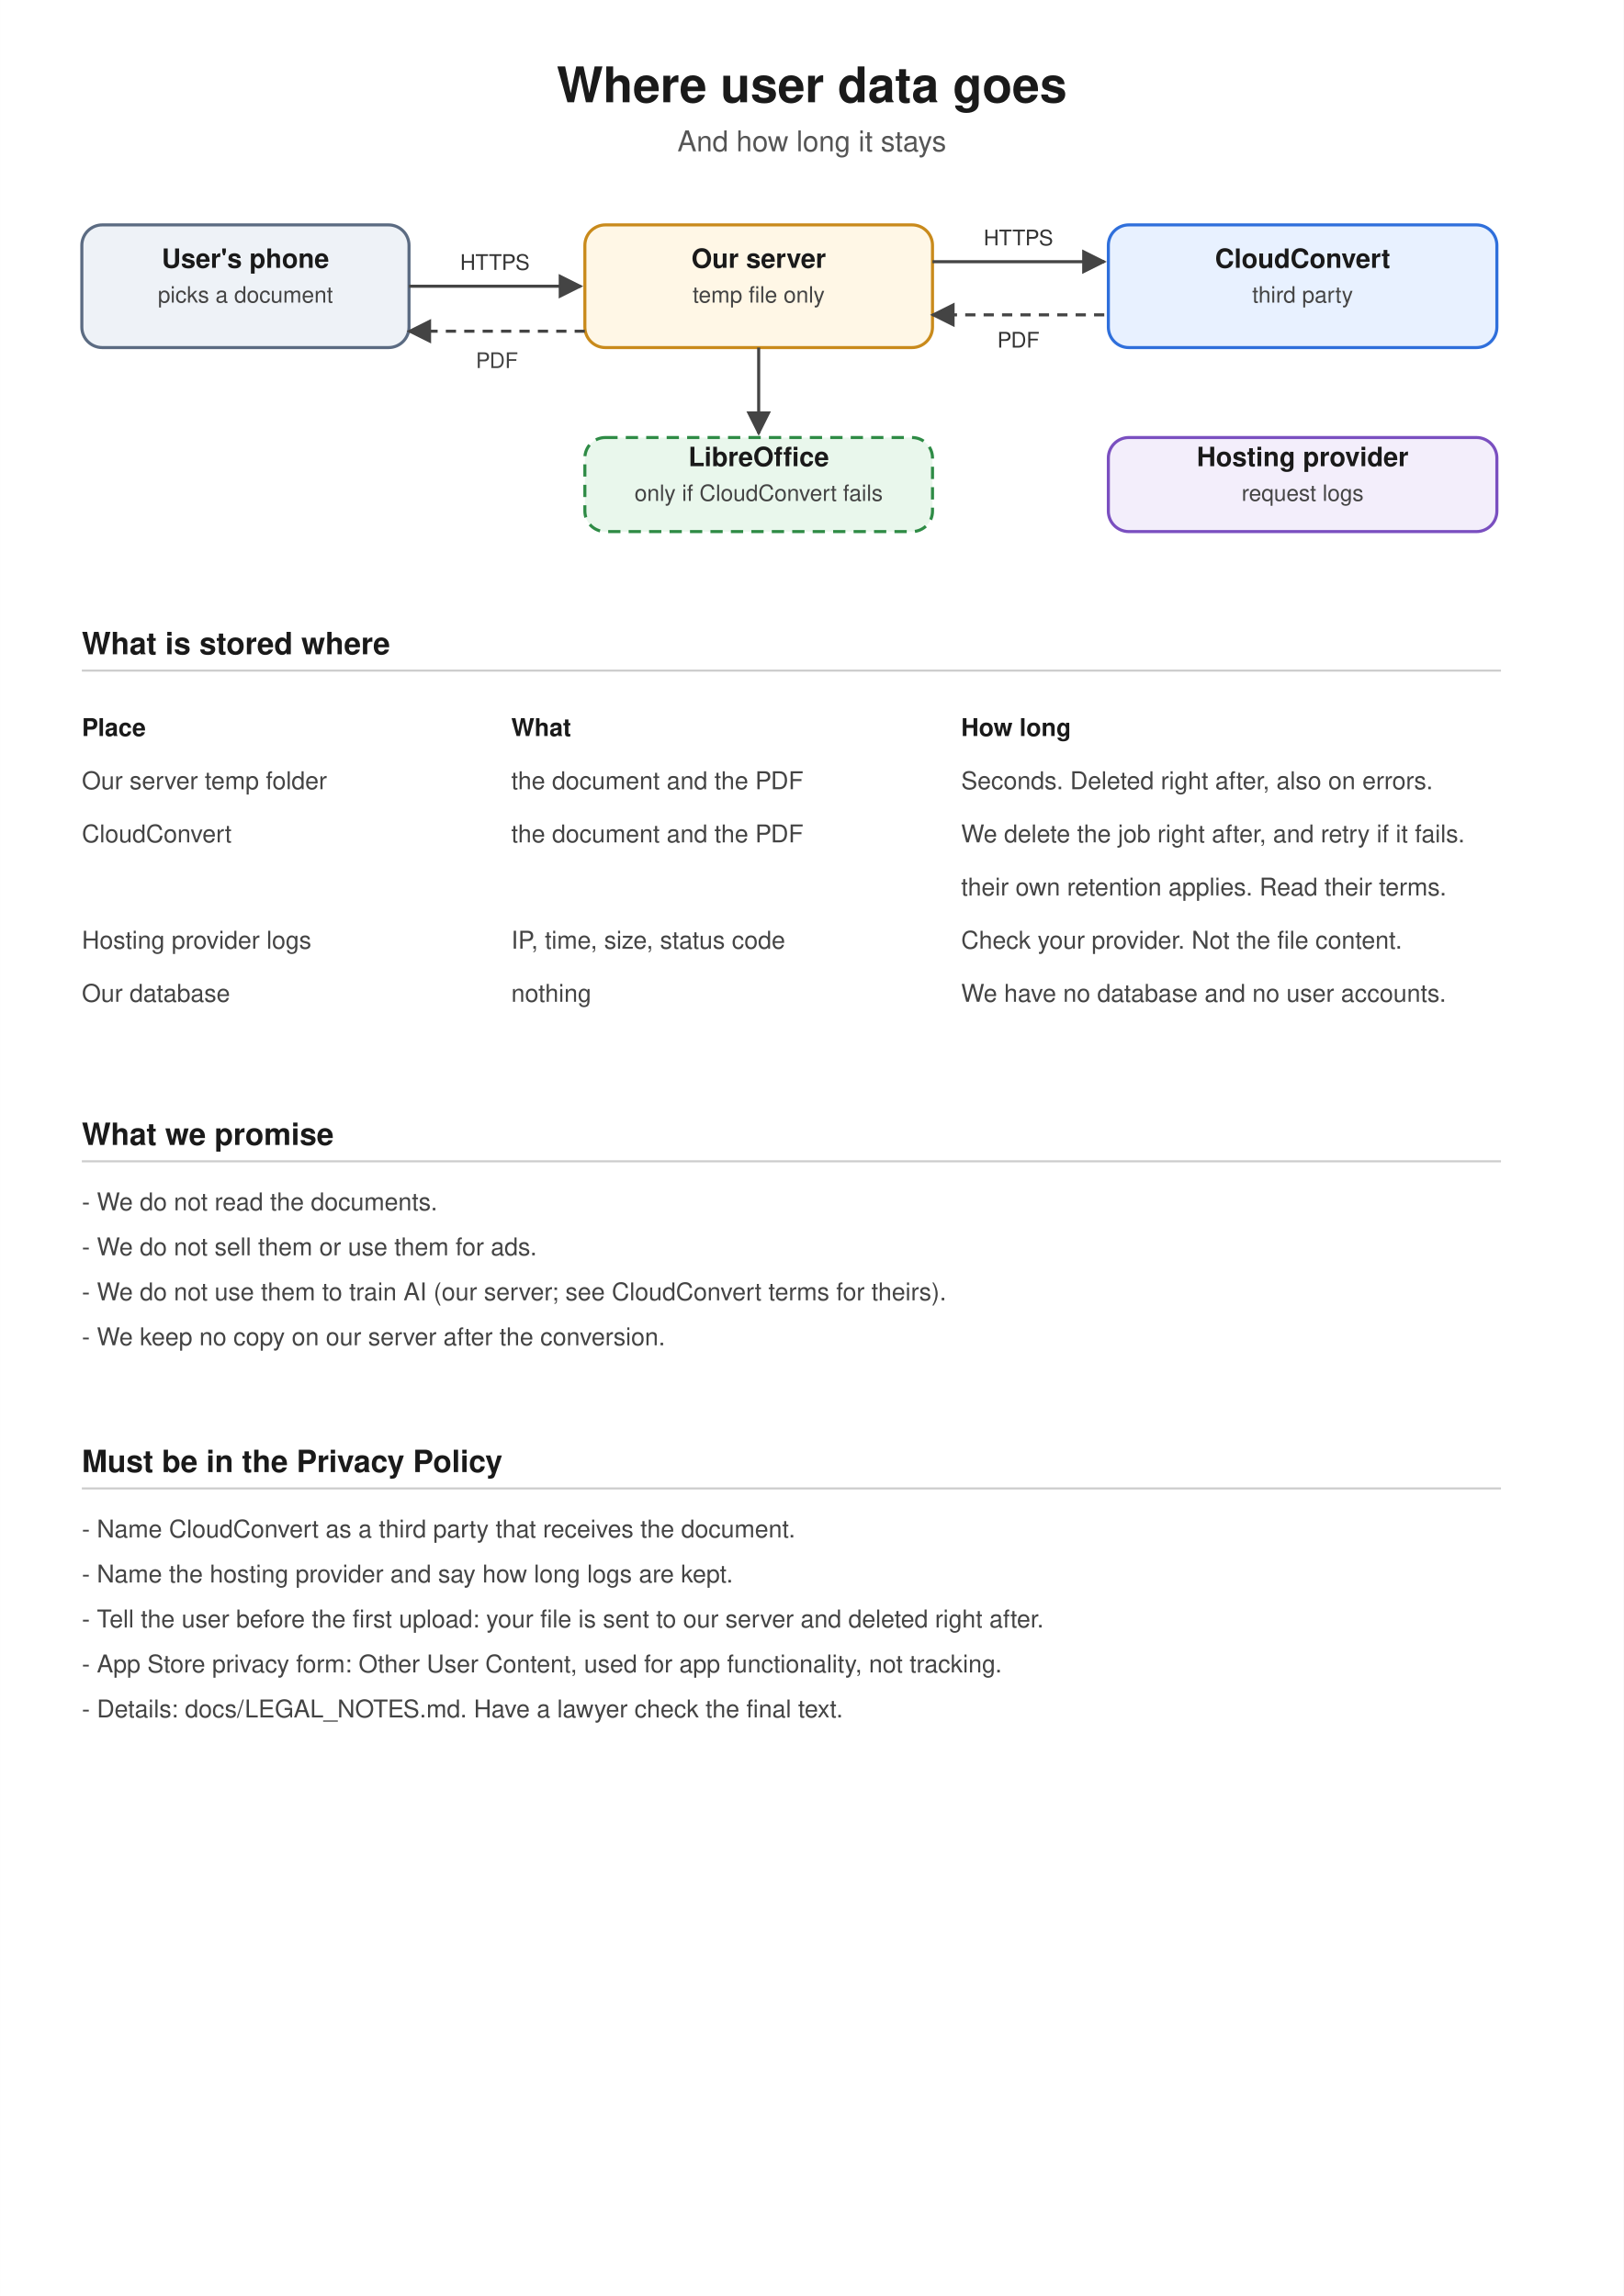
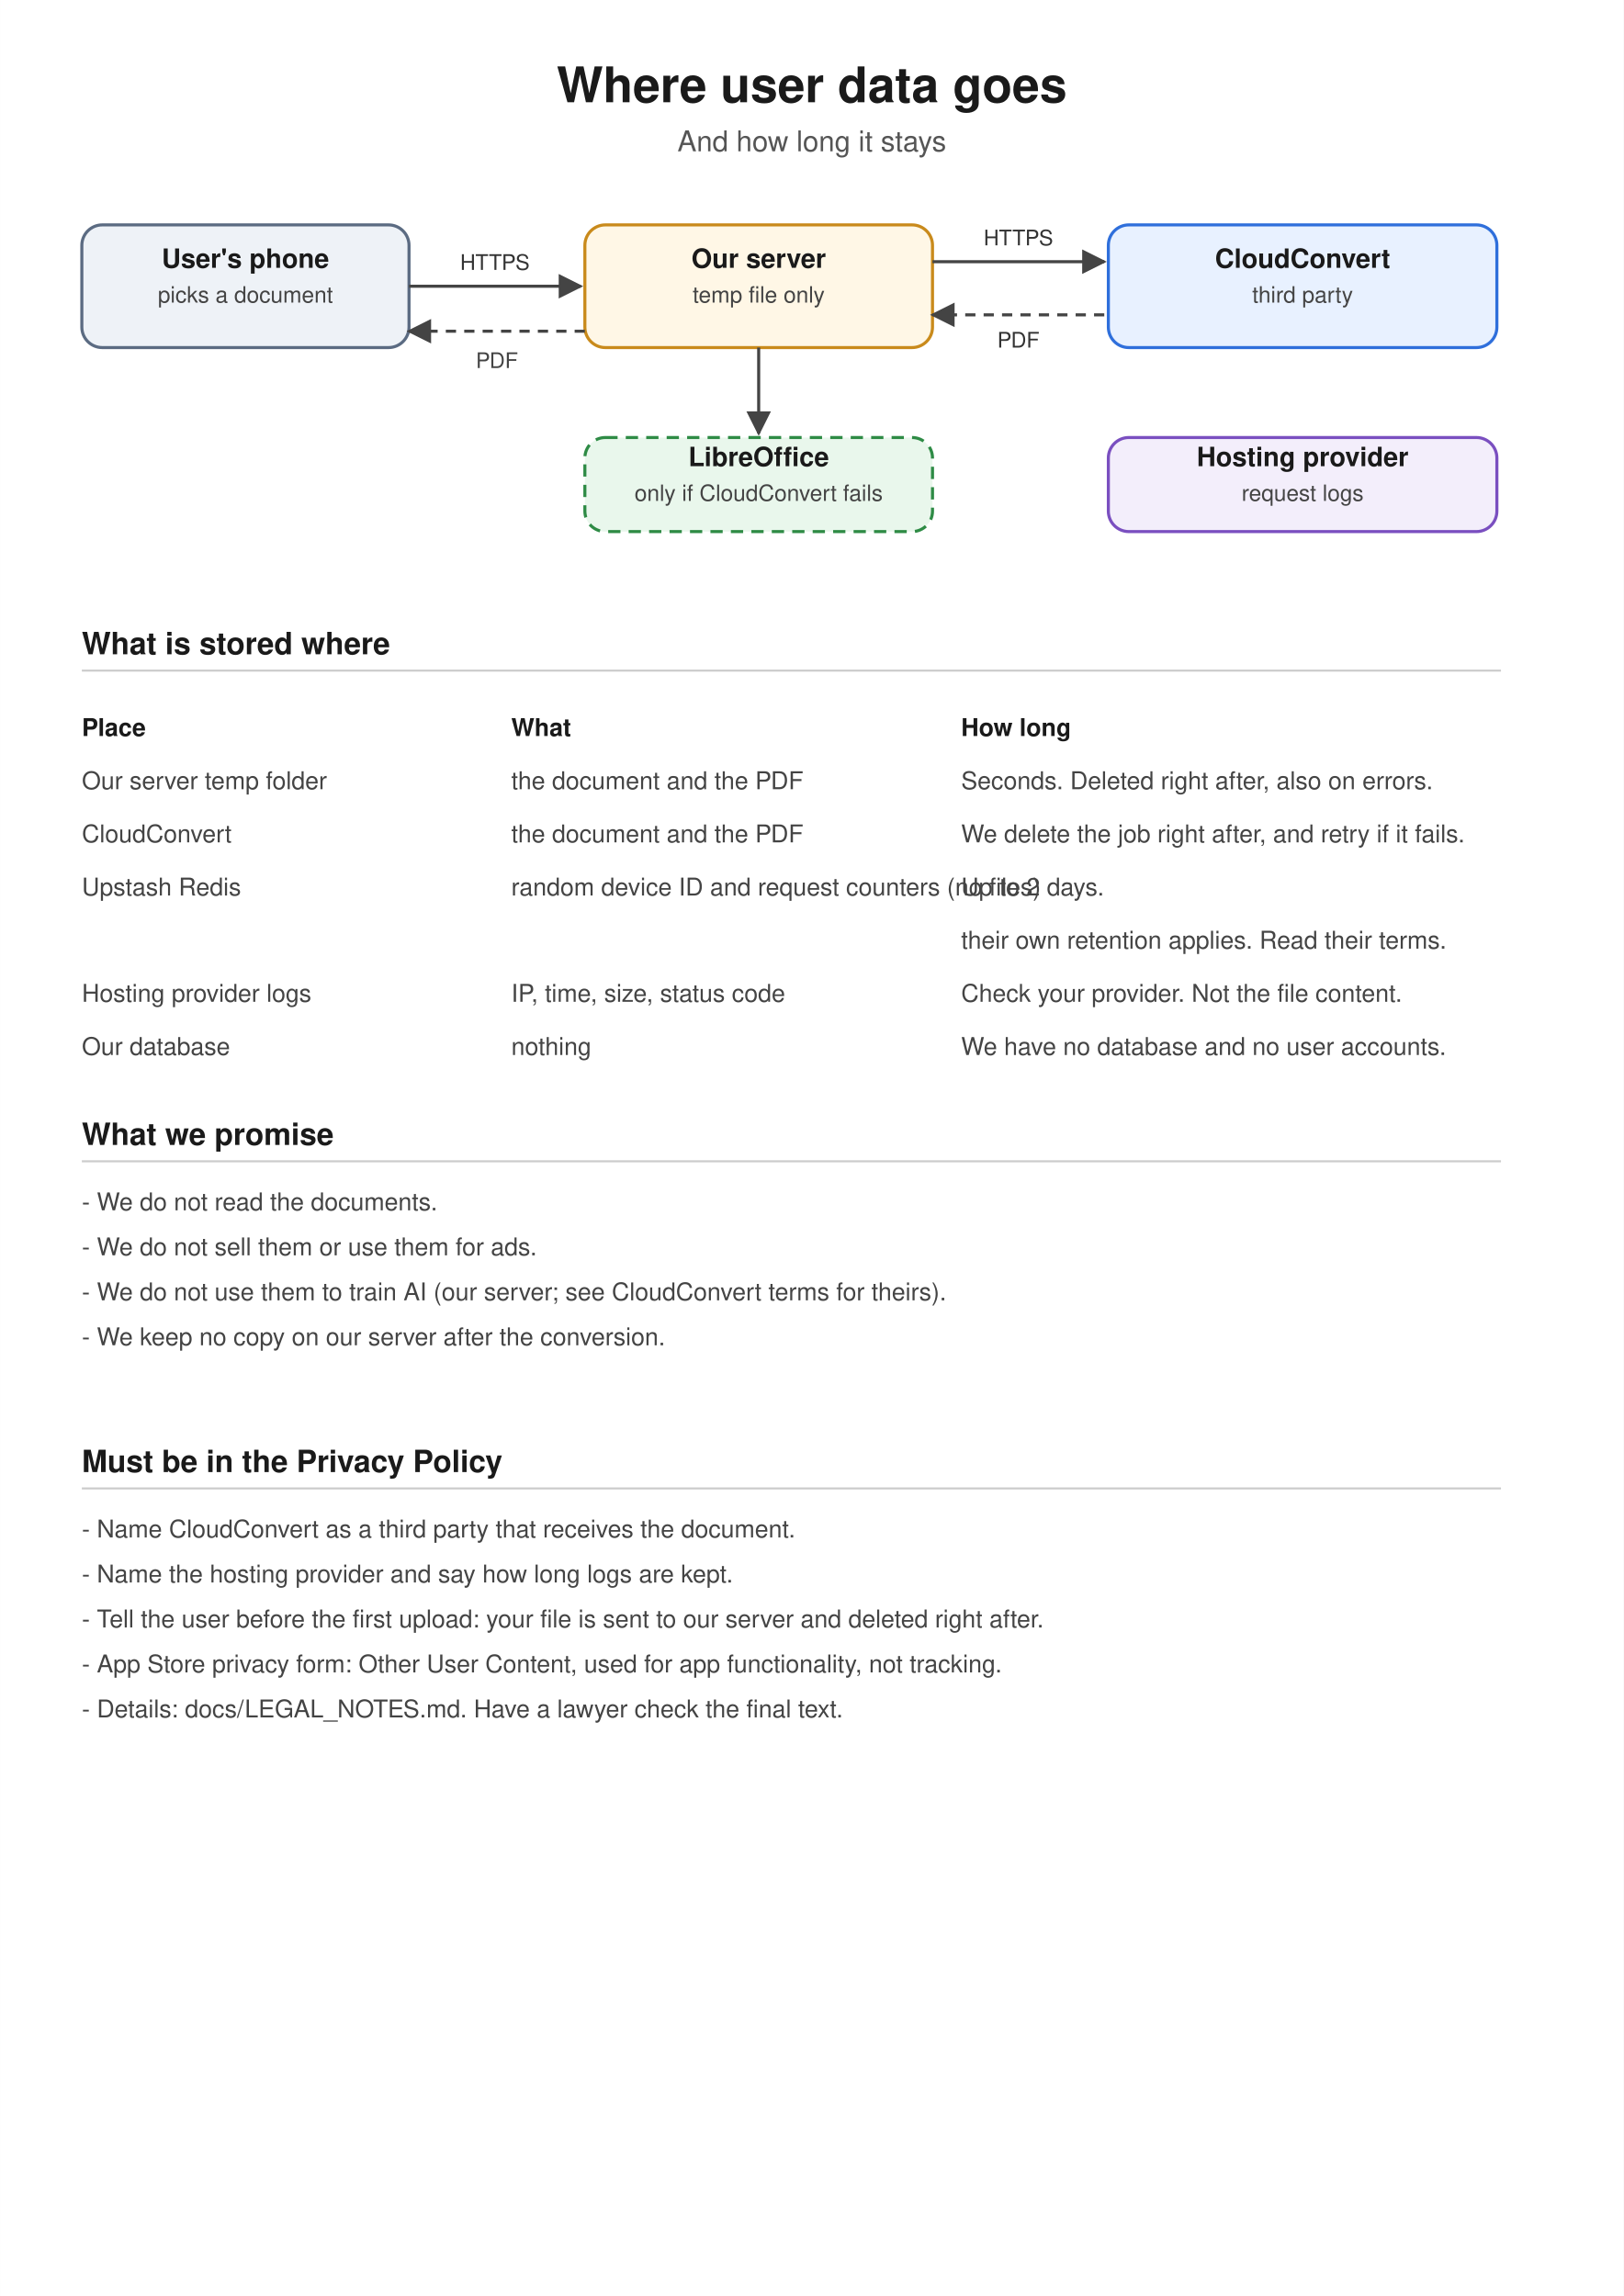
<svg xmlns="http://www.w3.org/2000/svg" width="210mm" height="297mm" viewBox="0 0 794 1123" font-family="Helvetica, Arial, sans-serif">
  <defs>
    <marker id="ar" viewBox="0 0 10 10" refX="9" refY="5" markerWidth="8" markerHeight="8" orient="auto">
      <path d="M0,0 L10,5 L0,10 z" fill="context-stroke" />
    </marker>
    <marker id="a1" viewBox="0 0 10 10" refX="9" refY="5" markerWidth="8" markerHeight="8" orient="auto">
      <path d="M0,0 L10,5 L0,10 z" fill="#444" />
    </marker>
    <marker id="a2" viewBox="0 0 10 10" refX="9" refY="5" markerWidth="8" markerHeight="8" orient="auto">
      <path d="M0,0 L10,5 L0,10 z" fill="#b3261e" />
    </marker>
    <marker id="a3" viewBox="0 0 10 10" refX="9" refY="5" markerWidth="8" markerHeight="8" orient="auto">
      <path d="M0,0 L10,5 L0,10 z" fill="#2e8b45" />
    </marker>
  </defs>
  <rect width="794" height="1123" fill="#fff" />
  <text x="397" y="50" text-anchor="middle" font-size="24" font-weight="bold" fill="#1a1a1a">Where user data goes</text>
  <text x="397" y="74" text-anchor="middle" font-size="14" font-weight="normal" fill="#555">And how long it stays</text>
  <rect x="40" y="110" width="160" height="60" rx="10" fill="#eef2f7" stroke="#5b6b82" stroke-width="1.5" />
  <text x="120.0" y="131.0" text-anchor="middle" font-size="13" font-weight="bold" fill="#1a1a1a">User's phone</text>
  <text x="120.0" y="148.0" text-anchor="middle" font-size="11" font-weight="normal" fill="#444">picks a document</text>
  <line x1="200" y1="140" x2="284" y2="140" stroke="#444" stroke-width="1.5" marker-end="url(#a1)" />
  <text x="242.0" y="132" text-anchor="middle" font-size="10.5" font-weight="normal" fill="#333">HTTPS</text>
  <rect x="286" y="110" width="170" height="60" rx="10" fill="#fff7e6" stroke="#c98a1b" stroke-width="1.5" />
  <text x="371.0" y="131.0" text-anchor="middle" font-size="13" font-weight="bold" fill="#1a1a1a">Our server</text>
  <text x="371.0" y="148.0" text-anchor="middle" font-size="11" font-weight="normal" fill="#444">temp file only</text>
  <line x1="456" y1="128" x2="540" y2="128" stroke="#444" stroke-width="1.5" marker-end="url(#a1)" />
  <text x="498.0" y="120" text-anchor="middle" font-size="10.5" font-weight="normal" fill="#333">HTTPS</text>
  <rect x="542" y="110" width="190" height="60" rx="10" fill="#e8f1ff" stroke="#2f6fdb" stroke-width="1.5" />
  <text x="637.0" y="131.0" text-anchor="middle" font-size="13" font-weight="bold" fill="#1a1a1a">CloudConvert</text>
  <text x="637.0" y="148.0" text-anchor="middle" font-size="11" font-weight="normal" fill="#444">third party</text>
  <line x1="540" y1="154" x2="456" y2="154" stroke="#444" stroke-width="1.5" stroke-dasharray="5 4" marker-end="url(#a1)" />
  <text x="498.0" y="170" text-anchor="middle" font-size="10.5" font-weight="normal" fill="#333">PDF</text>
  <line x1="286" y1="162" x2="200" y2="162" stroke="#444" stroke-width="1.5" stroke-dasharray="5 4" marker-end="url(#a1)" />
  <text x="243" y="180" text-anchor="middle" font-size="10.5" font-weight="normal" fill="#444">PDF</text>
  <rect x="286" y="214" width="170" height="46" rx="10" fill="#e9f7ec" stroke="#2e8b45" stroke-width="1.5" stroke-dasharray="6 4" />
  <text x="371.0" y="228.0" text-anchor="middle" font-size="13" font-weight="bold" fill="#1a1a1a">LibreOffice</text>
  <text x="371.0" y="245.0" text-anchor="middle" font-size="11" font-weight="normal" fill="#444">only if CloudConvert fails</text>
  <line x1="371" y1="170" x2="371" y2="212" stroke="#444" stroke-width="1.5" marker-end="url(#a1)" />
  <rect x="542" y="214" width="190" height="46" rx="10" fill="#f3eefb" stroke="#7a4fc0" stroke-width="1.5" />
  <text x="637.0" y="228.0" text-anchor="middle" font-size="13" font-weight="bold" fill="#1a1a1a">Hosting provider</text>
  <text x="637.0" y="245.0" text-anchor="middle" font-size="11" font-weight="normal" fill="#444">request logs</text>
  <text x="40" y="320" text-anchor="start" font-size="15" font-weight="bold" fill="#1a1a1a">What is stored where</text>
  <line x1="40" y1="328" x2="734" y2="328" stroke="#ccc" />
  <text x="40" y="360" text-anchor="start" font-size="12" font-weight="bold" fill="#1a1a1a">Place</text>
  <text x="250" y="360" text-anchor="start" font-size="12" font-weight="bold" fill="#1a1a1a">What</text>
  <text x="470" y="360" text-anchor="start" font-size="12" font-weight="bold" fill="#1a1a1a">How long</text>
  <text x="40" y="386" text-anchor="start" font-size="12" font-weight="normal" fill="#444">Our server temp folder</text>
  <text x="250" y="386" text-anchor="start" font-size="12" font-weight="normal" fill="#444">the document and the PDF</text>
  <text x="470" y="386" text-anchor="start" font-size="12" font-weight="normal" fill="#444">Seconds. Deleted right after, also on errors.</text>
  <text x="40" y="412" text-anchor="start" font-size="12" font-weight="normal" fill="#444">CloudConvert</text>
  <text x="250" y="412" text-anchor="start" font-size="12" font-weight="normal" fill="#444">the document and the PDF</text>
  <text x="470" y="412" text-anchor="start" font-size="12" font-weight="normal" fill="#444">We delete the job right after, and retry if it fails.</text>
-   <text x="40" y="438" text-anchor="start" font-size="12" font-weight="normal" fill="#444" />
-   <text x="250" y="438" text-anchor="start" font-size="12" font-weight="normal" fill="#444" />
-   <text x="470" y="438" text-anchor="start" font-size="12" font-weight="normal" fill="#444">their own retention applies. Read their terms.</text>
-   <text x="40" y="464" text-anchor="start" font-size="12" font-weight="normal" fill="#444">Hosting provider logs</text>
-   <text x="250" y="464" text-anchor="start" font-size="12" font-weight="normal" fill="#444">IP, time, size, status code</text>
-   <text x="470" y="464" text-anchor="start" font-size="12" font-weight="normal" fill="#444">Check your provider. Not the file content.</text>
-   <text x="40" y="490" text-anchor="start" font-size="12" font-weight="normal" fill="#444">Our database</text>
-   <text x="250" y="490" text-anchor="start" font-size="12" font-weight="normal" fill="#444">nothing</text>
-   <text x="470" y="490" text-anchor="start" font-size="12" font-weight="normal" fill="#444">We have no database and no user accounts.</text>
+   <text x="40" y="438" text-anchor="start" font-size="12" font-weight="normal" fill="#444">Upstash Redis</text>
+   <text x="250" y="438" text-anchor="start" font-size="12" font-weight="normal" fill="#444">random device ID and request counters (no files)</text>
+   <text x="470" y="438" text-anchor="start" font-size="12" font-weight="normal" fill="#444">Up to 2 days.</text>
+   <text x="40" y="464" text-anchor="start" font-size="12" font-weight="normal" fill="#444" />
+   <text x="250" y="464" text-anchor="start" font-size="12" font-weight="normal" fill="#444" />
+   <text x="470" y="464" text-anchor="start" font-size="12" font-weight="normal" fill="#444">their own retention applies. Read their terms.</text>
+   <text x="40" y="490" text-anchor="start" font-size="12" font-weight="normal" fill="#444">Hosting provider logs</text>
+   <text x="250" y="490" text-anchor="start" font-size="12" font-weight="normal" fill="#444">IP, time, size, status code</text>
+   <text x="470" y="490" text-anchor="start" font-size="12" font-weight="normal" fill="#444">Check your provider. Not the file content.</text>
+   <text x="40" y="516" text-anchor="start" font-size="12" font-weight="normal" fill="#444">Our database</text>
+   <text x="250" y="516" text-anchor="start" font-size="12" font-weight="normal" fill="#444">nothing</text>
+   <text x="470" y="516" text-anchor="start" font-size="12" font-weight="normal" fill="#444">We have no database and no user accounts.</text>
  <text x="40" y="560" text-anchor="start" font-size="15" font-weight="bold" fill="#1a1a1a">What we promise</text>
  <line x1="40" y1="568" x2="734" y2="568" stroke="#ccc" />
  <text x="40" y="592" text-anchor="start" font-size="12" font-weight="normal" fill="#444">-  We do not read the documents.</text>
  <text x="40" y="614" text-anchor="start" font-size="12" font-weight="normal" fill="#444">-  We do not sell them or use them for ads.</text>
  <text x="40" y="636" text-anchor="start" font-size="12" font-weight="normal" fill="#444">-  We do not use them to train AI (our server; see CloudConvert terms for theirs).</text>
  <text x="40" y="658" text-anchor="start" font-size="12" font-weight="normal" fill="#444">-  We keep no copy on our server after the conversion.</text>
  <text x="40" y="720" text-anchor="start" font-size="15" font-weight="bold" fill="#1a1a1a">Must be in the Privacy Policy</text>
  <line x1="40" y1="728" x2="734" y2="728" stroke="#ccc" />
  <text x="40" y="752" text-anchor="start" font-size="12" font-weight="normal" fill="#444">-  Name CloudConvert as a third party that receives the document.</text>
  <text x="40" y="774" text-anchor="start" font-size="12" font-weight="normal" fill="#444">-  Name the hosting provider and say how long logs are kept.</text>
  <text x="40" y="796" text-anchor="start" font-size="12" font-weight="normal" fill="#444">-  Tell the user before the first upload: your file is sent to our server and deleted right after.</text>
  <text x="40" y="818" text-anchor="start" font-size="12" font-weight="normal" fill="#444">-  App Store privacy form: Other User Content, used for app functionality, not tracking.</text>
  <text x="40" y="840" text-anchor="start" font-size="12" font-weight="normal" fill="#444">-  Details: docs/LEGAL_NOTES.md. Have a lawyer check the final text.</text>
</svg>
